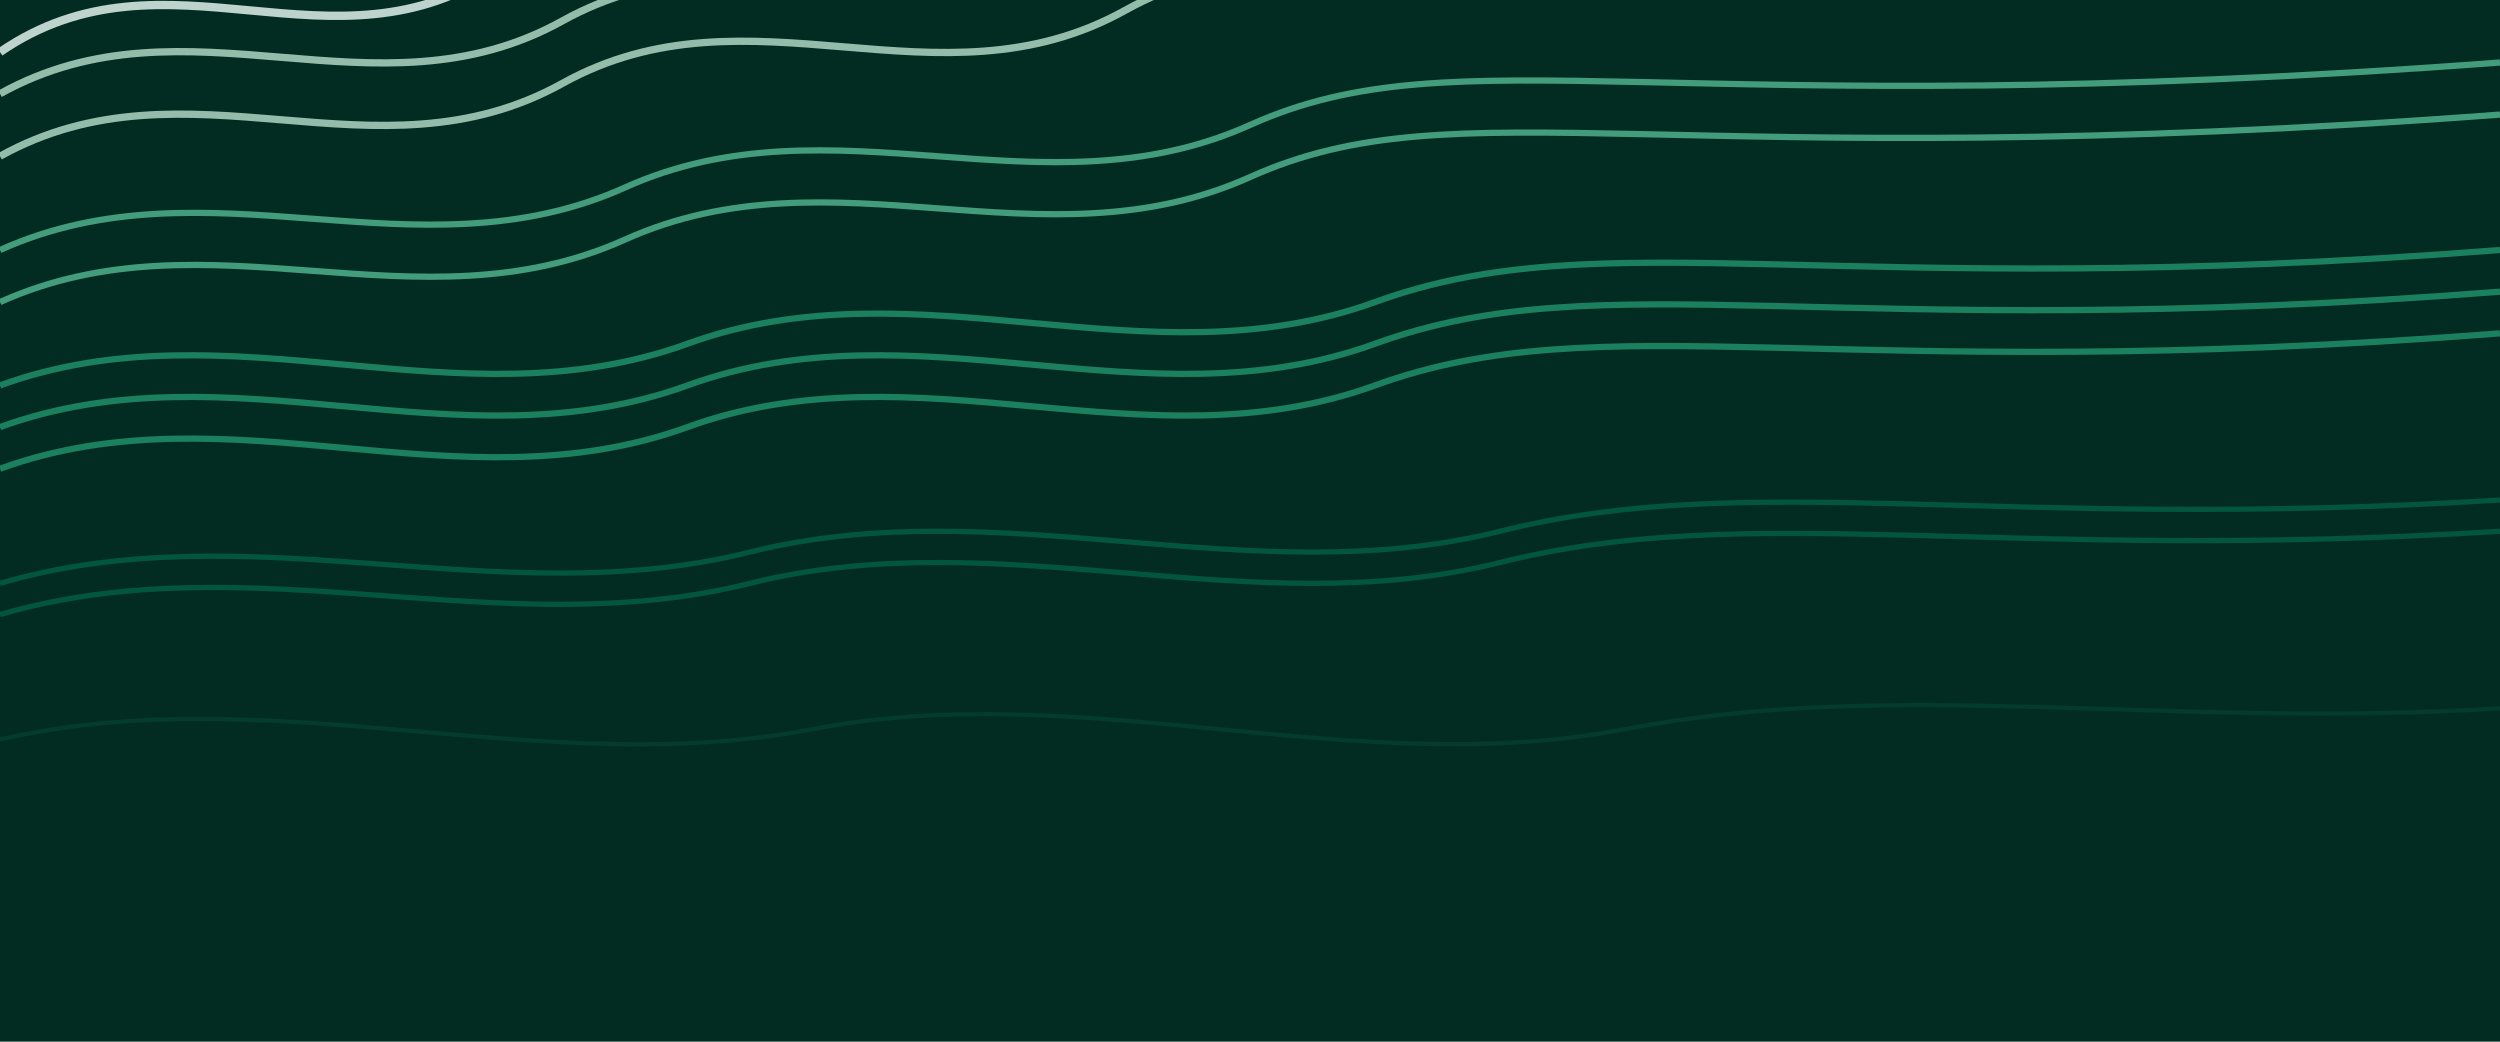
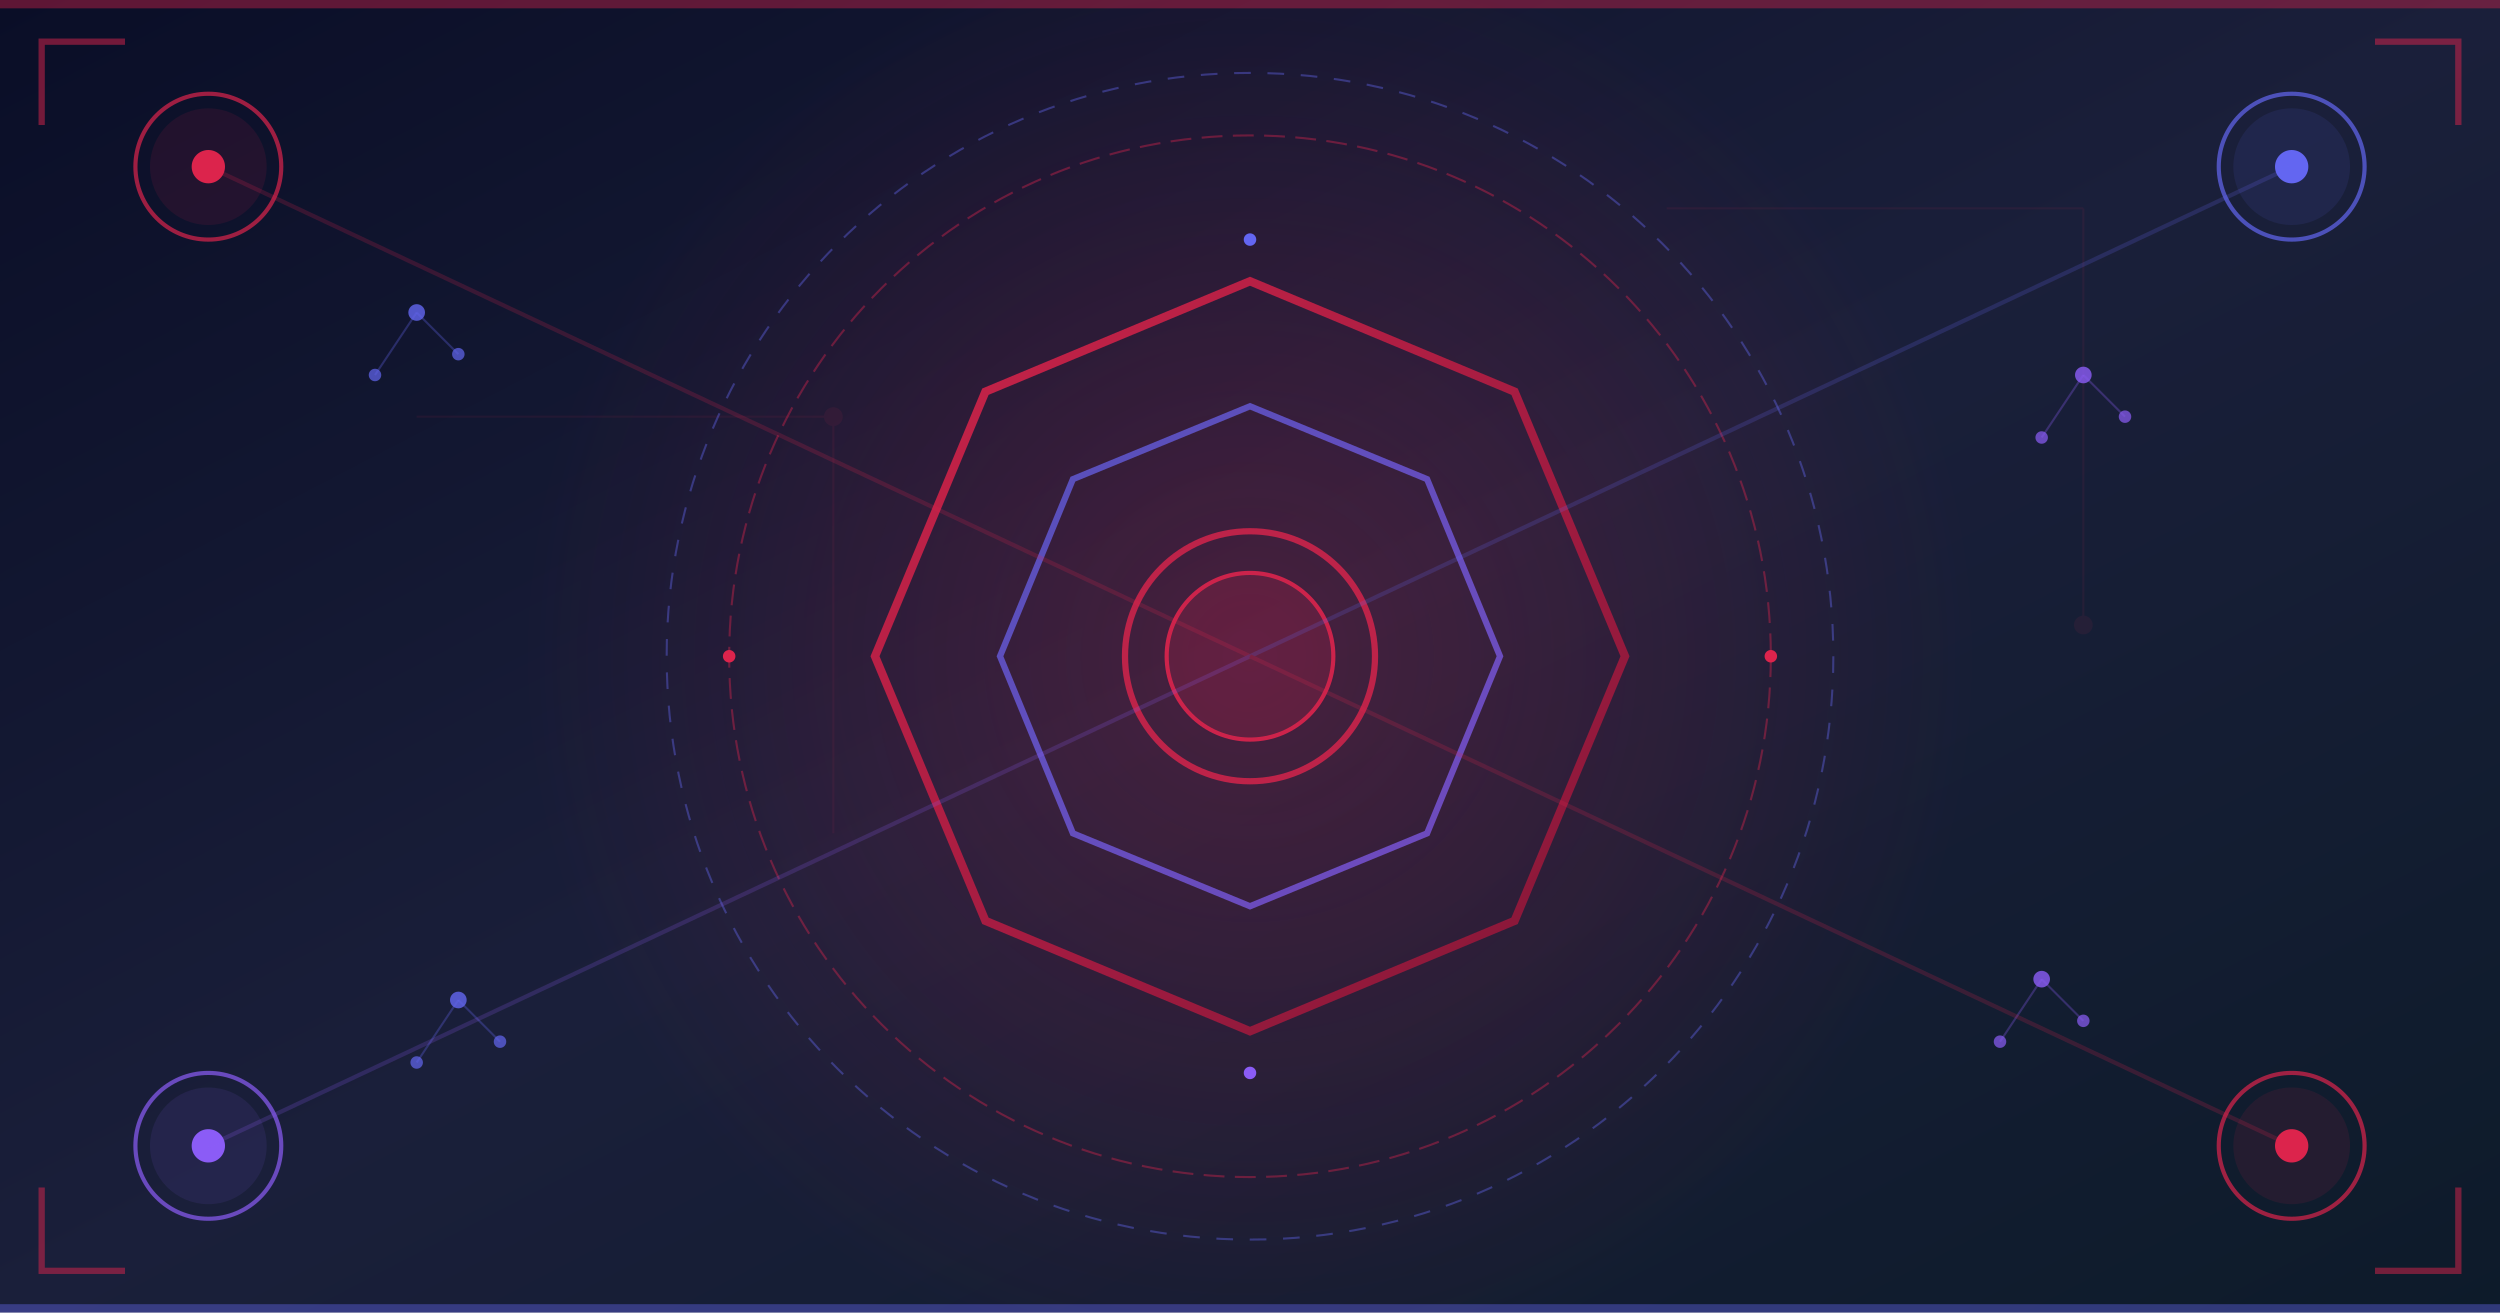
- <svg xmlns="http://www.w3.org/2000/svg" viewBox="0 0 1200 500">
+ <svg xmlns="http://www.w3.org/2000/svg" width="1200" height="630" viewBox="0 0 1200 630">
  <defs>
-     <linearGradient id="green1" x1="0%" y1="0%" x2="100%" y2="100%">
-       <stop offset="0%" style="stop-color:#064e3b;stop-opacity:1" />
-       <stop offset="100%" style="stop-color:#065f46;stop-opacity:1" />
+     <linearGradient id="bgGradient" x1="0%" y1="0%" x2="100%" y2="100%">
+       <stop offset="0%" style="stop-color:#0a0e27;stop-opacity:1" />
+       <stop offset="50%" style="stop-color:#1a1f3a;stop-opacity:1" />
+       <stop offset="100%" style="stop-color:#0d1b2a;stop-opacity:1" />
    </linearGradient>
-     <linearGradient id="green2" x1="0%" y1="0%" x2="100%" y2="100%">
-       <stop offset="0%" style="stop-color:#047857;stop-opacity:1" />
-       <stop offset="100%" style="stop-color:#059669;stop-opacity:1" />
+     <linearGradient id="qdrantGradient" x1="0%" y1="0%" x2="100%" y2="100%">
+       <stop offset="0%" style="stop-color:#DC244C;stop-opacity:1" />
+       <stop offset="100%" style="stop-color:#8B1538;stop-opacity:1" />
    </linearGradient>
-     <linearGradient id="green3" x1="0%" y1="0%" x2="100%" y2="100%">
-       <stop offset="0%" style="stop-color:#10b981;stop-opacity:1" />
-       <stop offset="100%" style="stop-color:#34d399;stop-opacity:1" />
+     <linearGradient id="accentGradient" x1="0%" y1="0%" x2="100%" y2="100%">
+       <stop offset="0%" style="stop-color:#6366f1;stop-opacity:1" />
+       <stop offset="100%" style="stop-color:#8b5cf6;stop-opacity:1" />
    </linearGradient>
-     <linearGradient id="green4" x1="0%" y1="0%" x2="100%" y2="100%">
-       <stop offset="0%" style="stop-color:#6ee7b7;stop-opacity:1" />
-       <stop offset="100%" style="stop-color:#a7f3d0;stop-opacity:1" />
-     </linearGradient>
-     <filter id="shadow">
-       <feGaussianBlur in="SourceAlpha" stdDeviation="4" />
-       <feOffset dx="0" dy="3" result="offsetblur" />
-       <feComponentTransfer>
-         <feFuncA type="linear" slope="0.4" />
-       </feComponentTransfer>
-       <feMerge>
-         <feMergeNode />
-         <feMergeNode in="SourceGraphic" />
-       </feMerge>
-     </filter>
-     <filter id="lightShadow">
-       <feGaussianBlur in="SourceAlpha" stdDeviation="2" />
-       <feOffset dx="0" dy="2" result="offsetblur" />
-       <feComponentTransfer>
-         <feFuncA type="linear" slope="0.3" />
-       </feComponentTransfer>
-       <feMerge>
-         <feMergeNode />
-         <feMergeNode in="SourceGraphic" />
-       </feMerge>
-     </filter>
+     <radialGradient id="glowGradient" cx="50%" cy="50%">
+       <stop offset="0%" style="stop-color:#DC244C;stop-opacity:0.8" />
+       <stop offset="100%" style="stop-color:#DC244C;stop-opacity:0" />
+     </radialGradient>
+     <radialGradient id="vectorGlow" cx="50%" cy="50%">
+       <stop offset="0%" style="stop-color:#6366f1;stop-opacity:0.6" />
+       <stop offset="100%" style="stop-color:#6366f1;stop-opacity:0" />
+     </radialGradient>
  </defs>
-   <rect width="1200" height="500" fill="#022c22" />
-   <path fill="url(#green1)" filter="url(#shadow)" opacity="0.9">
-     <animate attributeName="d" values="         M 0,450 C 150,430 300,470 450,450 C 600,430 750,470 900,450 C 1050,430 1200,450 1200,450 L 1200,500 L 0,500 Z;         M 0,455 C 150,435 300,475 450,455 C 600,435 750,475 900,455 C 1050,435 1200,455 1200,455 L 1200,500 L 0,500 Z;         M 0,450 C 150,430 300,470 450,450 C 600,430 750,470 900,450 C 1050,430 1200,450 1200,450 L 1200,500 L 0,500 Z" dur="12s" repeatCount="indefinite" />
-   </path>
-   <path fill="url(#green1)" filter="url(#shadow)" opacity="0.95">
-     <animate attributeName="d" values="         M 0,410 C 140,385 280,425 420,405 C 560,385 700,425 840,405 C 980,385 1120,405 1200,400 L 1200,500 L 0,500 Z;         M 0,415 C 140,390 280,430 420,410 C 560,390 700,430 840,410 C 980,390 1120,410 1200,405 L 1200,500 L 0,500 Z;         M 0,410 C 140,385 280,425 420,405 C 560,385 700,425 840,405 C 980,385 1120,405 1200,400 L 1200,500 L 0,500 Z" dur="11s" repeatCount="indefinite" />
-   </path>
-   <path fill="url(#green2)" filter="url(#shadow)">
-     <animate attributeName="d" values="         M 0,360 C 130,330 260,380 390,355 C 520,330 650,380 780,355 C 910,330 1040,355 1200,345 L 1200,500 L 0,500 Z;         M 0,365 C 130,335 260,385 390,360 C 520,335 650,385 780,360 C 910,335 1040,360 1200,350 L 1200,500 L 0,500 Z;         M 0,360 C 130,330 260,380 390,355 C 520,330 650,380 780,355 C 910,330 1040,355 1200,345 L 1200,500 L 0,500 Z" dur="10s" repeatCount="indefinite" />
-   </path>
-   <g opacity="0.3" stroke="#065f46" stroke-width="2" fill="none">
-     <path d="M 0,355 C 130,325 260,375 390,350 C 520,325 650,375 780,350 C 910,325 1040,350 1200,340">
-       <animate attributeName="d" values="M 0,355 C 130,325 260,375 390,350 C 520,325 650,375 780,350 C 910,325 1040,350 1200,340;                 M 0,360 C 130,330 260,380 390,355 C 520,330 650,380 780,355 C 910,330 1040,355 1200,345;                 M 0,355 C 130,325 260,375 390,350 C 520,325 650,375 780,350 C 910,325 1040,350 1200,340" dur="10s" repeatCount="indefinite" />
+   <rect width="1200" height="630" fill="url(#bgGradient)" />
+   <g opacity="0.08" stroke="#DC244C" stroke-width="1">
+     <line x1="200" y1="200" x2="400" y2="200" />
+     <line x1="400" y1="200" x2="400" y2="400" />
+     <line x1="800" y1="100" x2="1000" y2="100" />
+     <line x1="1000" y1="100" x2="1000" y2="300" />
+     <circle cx="400" cy="200" r="4" fill="#DC244C" />
+     <circle cx="1000" cy="300" r="4" fill="#DC244C" />
+   </g>
+   <circle cx="600" cy="315" r="350" fill="url(#glowGradient)" opacity="0.3">
+     <animate attributeName="opacity" values="0.3;0.5;0.3" dur="4s" repeatCount="indefinite" />
+   </circle>
+   <g transform="translate(600, 315)">
+     <path d="M 0,-180 L 127,-127 L 180,0 L 127,127 L 0,180 L -127,127 L -180,0 L -127,-127 Z" fill="none" stroke="url(#qdrantGradient)" stroke-width="4" opacity="0.9">
+       <animateTransform attributeName="transform" type="rotate" from="0" to="360" dur="20s" repeatCount="indefinite" />
    </path>
+     <path d="M 0,-120 L 85,-85 L 120,0 L 85,85 L 0,120 L -85,85 L -120,0 L -85,-85 Z" fill="none" stroke="url(#accentGradient)" stroke-width="3" opacity="0.7">
+       <animateTransform attributeName="transform" type="rotate" from="360" to="0" dur="15s" repeatCount="indefinite" />
+     </path>
+     <circle cx="0" cy="0" r="60" fill="none" stroke="#DC244C" stroke-width="3" opacity="0.8">
+       <animate attributeName="r" values="60;65;60" dur="3s" repeatCount="indefinite" />
+       <animate attributeName="opacity" values="0.8;1;0.8" dur="3s" repeatCount="indefinite" />
+     </circle>
+     <circle cx="0" cy="0" r="40" fill="rgba(220,36,76,0.2)" stroke="#DC244C" stroke-width="2" opacity="0.9" />
  </g>
-   <path fill="url(#green2)" filter="url(#shadow)">
-     <animate attributeName="d" values="         M 0,300 C 120,265 240,315 360,285 C 480,255 600,305 720,275 C 840,245 960,275 1200,260 L 1200,500 L 0,500 Z;         M 0,305 C 120,270 240,320 360,290 C 480,260 600,310 720,280 C 840,250 960,280 1200,265 L 1200,500 L 0,500 Z;         M 0,300 C 120,265 240,315 360,285 C 480,255 600,305 720,275 C 840,245 960,275 1200,260 L 1200,500 L 0,500 Z" dur="9s" repeatCount="indefinite" />
-   </path>
-   <g opacity="0.4" stroke="#059669" stroke-width="2.5" fill="none">
-     <path d="M 0,295 C 120,260 240,310 360,280 C 480,250 600,300 720,270 C 840,240 960,270 1200,255">
-       <animate attributeName="d" values="M 0,295 C 120,260 240,310 360,280 C 480,250 600,300 720,270 C 840,240 960,270 1200,255;                 M 0,300 C 120,265 240,315 360,285 C 480,255 600,305 720,275 C 840,245 960,275 1200,260;                 M 0,295 C 120,260 240,310 360,280 C 480,250 600,300 720,270 C 840,240 960,270 1200,255" dur="9s" repeatCount="indefinite" />
-     </path>
-     <path d="M 0,280 C 120,245 240,295 360,265 C 480,235 600,285 720,255 C 840,225 960,255 1200,240">
-       <animate attributeName="d" values="M 0,280 C 120,245 240,295 360,265 C 480,235 600,285 720,255 C 840,225 960,255 1200,240;                 M 0,285 C 120,250 240,300 360,270 C 480,240 600,290 720,260 C 840,230 960,260 1200,245;                 M 0,280 C 120,245 240,295 360,265 C 480,235 600,285 720,255 C 840,225 960,255 1200,240" dur="9s" repeatCount="indefinite" />
-     </path>
+   <g>
+     <circle cx="200" cy="150" r="4" fill="#6366f1" opacity="0.8">
+       <animate attributeName="opacity" values="0.8;1;0.8" dur="2s" repeatCount="indefinite" />
+     </circle>
+     <circle cx="180" cy="180" r="3" fill="#6366f1" opacity="0.7">
+       <animate attributeName="opacity" values="0.7;1;0.7" dur="2.5s" begin="0.3s" repeatCount="indefinite" />
+     </circle>
+     <circle cx="220" cy="170" r="3" fill="#6366f1" opacity="0.7">
+       <animate attributeName="opacity" values="0.7;1;0.7" dur="2.2s" begin="0.6s" repeatCount="indefinite" />
+     </circle>
+     <line x1="200" y1="150" x2="180" y2="180" stroke="#6366f1" stroke-width="1" opacity="0.3" />
+     <line x1="200" y1="150" x2="220" y2="170" stroke="#6366f1" stroke-width="1" opacity="0.3" />
+     <circle cx="1000" cy="180" r="4" fill="#8b5cf6" opacity="0.8">
+       <animate attributeName="opacity" values="0.8;1;0.8" dur="2.3s" repeatCount="indefinite" />
+     </circle>
+     <circle cx="980" cy="210" r="3" fill="#8b5cf6" opacity="0.7">
+       <animate attributeName="opacity" values="0.7;1;0.7" dur="2.6s" begin="0.4s" repeatCount="indefinite" />
+     </circle>
+     <circle cx="1020" cy="200" r="3" fill="#8b5cf6" opacity="0.7">
+       <animate attributeName="opacity" values="0.7;1;0.7" dur="2.1s" begin="0.8s" repeatCount="indefinite" />
+     </circle>
+     <line x1="1000" y1="180" x2="980" y2="210" stroke="#8b5cf6" stroke-width="1" opacity="0.3" />
+     <line x1="1000" y1="180" x2="1020" y2="200" stroke="#8b5cf6" stroke-width="1" opacity="0.3" />
+     <circle cx="220" cy="480" r="4" fill="#6366f1" opacity="0.8">
+       <animate attributeName="opacity" values="0.8;1;0.8" dur="2.4s" repeatCount="indefinite" />
+     </circle>
+     <circle cx="200" cy="510" r="3" fill="#6366f1" opacity="0.7">
+       <animate attributeName="opacity" values="0.7;1;0.7" dur="2.7s" begin="0.5s" repeatCount="indefinite" />
+     </circle>
+     <circle cx="240" cy="500" r="3" fill="#6366f1" opacity="0.7">
+       <animate attributeName="opacity" values="0.7;1;0.7" dur="2.3s" begin="0.9s" repeatCount="indefinite" />
+     </circle>
+     <line x1="220" y1="480" x2="200" y2="510" stroke="#6366f1" stroke-width="1" opacity="0.3" />
+     <line x1="220" y1="480" x2="240" y2="500" stroke="#6366f1" stroke-width="1" opacity="0.3" />
+     <circle cx="980" cy="470" r="4" fill="#8b5cf6" opacity="0.8">
+       <animate attributeName="opacity" values="0.8;1;0.8" dur="2.1s" repeatCount="indefinite" />
+     </circle>
+     <circle cx="960" cy="500" r="3" fill="#8b5cf6" opacity="0.7">
+       <animate attributeName="opacity" values="0.7;1;0.7" dur="2.8s" begin="0.2s" repeatCount="indefinite" />
+     </circle>
+     <circle cx="1000" cy="490" r="3" fill="#8b5cf6" opacity="0.7">
+       <animate attributeName="opacity" values="0.7;1;0.7" dur="2.4s" begin="0.7s" repeatCount="indefinite" />
+     </circle>
+     <line x1="980" y1="470" x2="960" y2="500" stroke="#8b5cf6" stroke-width="1" opacity="0.3" />
+     <line x1="980" y1="470" x2="1000" y2="490" stroke="#8b5cf6" stroke-width="1" opacity="0.3" />
  </g>
-   <path fill="url(#green3)" filter="url(#shadow)">
-     <animate attributeName="d" values="         M 0,230 C 110,190 220,250 330,210 C 440,170 550,230 660,190 C 770,150 880,190 1200,165 L 1200,500 L 0,500 Z;         M 0,235 C 110,195 220,255 330,215 C 440,175 550,235 660,195 C 770,155 880,195 1200,170 L 1200,500 L 0,500 Z;         M 0,230 C 110,190 220,250 330,210 C 440,170 550,230 660,190 C 770,150 880,190 1200,165 L 1200,500 L 0,500 Z" dur="8s" repeatCount="indefinite" />
-   </path>
-   <g opacity="0.5" stroke="#34d399" stroke-width="3" fill="none">
-     <path d="M 0,225 C 110,185 220,245 330,205 C 440,165 550,225 660,185 C 770,145 880,185 1200,160">
-       <animate attributeName="d" values="M 0,225 C 110,185 220,245 330,205 C 440,165 550,225 660,185 C 770,145 880,185 1200,160;                 M 0,230 C 110,190 220,250 330,210 C 440,170 550,230 660,190 C 770,150 880,190 1200,165;                 M 0,225 C 110,185 220,245 330,205 C 440,165 550,225 660,185 C 770,145 880,185 1200,160" dur="8s" repeatCount="indefinite" />
-     </path>
-     <path d="M 0,205 C 110,165 220,225 330,185 C 440,145 550,205 660,165 C 770,125 880,165 1200,140">
-       <animate attributeName="d" values="M 0,205 C 110,165 220,225 330,185 C 440,145 550,205 660,165 C 770,125 880,165 1200,140;                 M 0,210 C 110,170 220,230 330,190 C 440,150 550,210 660,170 C 770,130 880,170 1200,145;                 M 0,205 C 110,165 220,225 330,185 C 440,145 550,205 660,165 C 770,125 880,165 1200,140" dur="8s" repeatCount="indefinite" />
-     </path>
-     <path d="M 0,185 C 110,145 220,205 330,165 C 440,125 550,185 660,145 C 770,105 880,145 1200,120">
-       <animate attributeName="d" values="M 0,185 C 110,145 220,205 330,165 C 440,125 550,185 660,145 C 770,105 880,145 1200,120;                 M 0,190 C 110,150 220,210 330,170 C 440,130 550,190 660,150 C 770,110 880,150 1200,125;                 M 0,185 C 110,145 220,205 330,165 C 440,125 550,185 660,145 C 770,105 880,145 1200,120" dur="8s" repeatCount="indefinite" />
-     </path>
+   <g>
+     <circle cx="350" cy="315" r="3" fill="#DC244C">
+       <animateTransform attributeName="transform" type="translate" values="0,0; 250,0; 250,0" dur="4s" repeatCount="indefinite" />
+       <animate attributeName="opacity" values="0;1;0" dur="4s" repeatCount="indefinite" />
+     </circle>
+     <circle cx="850" cy="315" r="3" fill="#DC244C">
+       <animateTransform attributeName="transform" type="translate" values="0,0; -250,0; -250,0" dur="4s" begin="2s" repeatCount="indefinite" />
+       <animate attributeName="opacity" values="0;1;0" dur="4s" begin="2s" repeatCount="indefinite" />
+     </circle>
+     <circle cx="600" cy="115" r="3" fill="#6366f1">
+       <animateTransform attributeName="transform" type="translate" values="0,0; 0,200; 0,200" dur="5s" begin="1s" repeatCount="indefinite" />
+       <animate attributeName="opacity" values="0;1;0" dur="5s" begin="1s" repeatCount="indefinite" />
+     </circle>
+     <circle cx="600" cy="515" r="3" fill="#8b5cf6">
+       <animateTransform attributeName="transform" type="translate" values="0,0; 0,-200; 0,-200" dur="5s" begin="3s" repeatCount="indefinite" />
+       <animate attributeName="opacity" values="0;1;0" dur="5s" begin="3s" repeatCount="indefinite" />
+     </circle>
  </g>
-   <path fill="url(#green3)" filter="url(#lightShadow)">
-     <animate attributeName="d" values="         M 0,150 C 100,105 200,165 300,120 C 400,75 500,135 600,90 C 700,45 800,90 1200,60 L 1200,500 L 0,500 Z;         M 0,155 C 100,110 200,170 300,125 C 400,80 500,140 600,95 C 700,50 800,95 1200,65 L 1200,500 L 0,500 Z;         M 0,150 C 100,105 200,165 300,120 C 400,75 500,135 600,90 C 700,45 800,90 1200,60 L 1200,500 L 0,500 Z" dur="7s" repeatCount="indefinite" />
-   </path>
-   <g opacity="0.6" stroke="#6ee7b7" stroke-width="3" fill="none">
-     <path d="M 0,145 C 100,100 200,160 300,115 C 400,70 500,130 600,85 C 700,40 800,85 1200,55">
-       <animate attributeName="d" values="M 0,145 C 100,100 200,160 300,115 C 400,70 500,130 600,85 C 700,40 800,85 1200,55;                 M 0,150 C 100,105 200,165 300,120 C 400,75 500,135 600,90 C 700,45 800,90 1200,60;                 M 0,145 C 100,100 200,160 300,115 C 400,70 500,130 600,85 C 700,40 800,85 1200,55" dur="7s" repeatCount="indefinite" />
-     </path>
-     <path d="M 0,120 C 100,75 200,135 300,90 C 400,45 500,105 600,60 C 700,15 800,60 1200,30">
-       <animate attributeName="d" values="M 0,120 C 100,75 200,135 300,90 C 400,45 500,105 600,60 C 700,15 800,60 1200,30;                 M 0,125 C 100,80 200,140 300,95 C 400,50 500,110 600,65 C 700,20 800,65 1200,35;                 M 0,120 C 100,75 200,135 300,90 C 400,45 500,105 600,60 C 700,15 800,60 1200,30" dur="7s" repeatCount="indefinite" />
-     </path>
+   <g opacity="0.4">
+     <circle cx="600" cy="315" r="250" fill="none" stroke="#DC244C" stroke-width="1" stroke-dasharray="10,5">
+       <animateTransform attributeName="transform" type="rotate" values="0 600 315; 360 600 315" dur="30s" repeatCount="indefinite" />
+     </circle>
+     <circle cx="600" cy="315" r="280" fill="none" stroke="#6366f1" stroke-width="1" stroke-dasharray="8,8">
+       <animateTransform attributeName="transform" type="rotate" values="360 600 315; 0 600 315" dur="25s" repeatCount="indefinite" />
+     </circle>
  </g>
-   <path fill="url(#green4)" filter="url(#lightShadow)">
-     <animate attributeName="d" values="         M 0,80 C 90,30 180,95 270,45 C 360,-5 450,60 540,10 C 630,-40 720,10 1200,-25 L 1200,500 L 0,500 Z;         M 0,85 C 90,35 180,100 270,50 C 360,0 450,65 540,15 C 630,-35 720,15 1200,-20 L 1200,500 L 0,500 Z;         M 0,80 C 90,30 180,95 270,45 C 360,-5 450,60 540,10 C 630,-40 720,10 1200,-25 L 1200,500 L 0,500 Z" dur="6s" repeatCount="indefinite" />
-   </path>
-   <g opacity="0.7" stroke="#d1fae5" stroke-width="3.5" fill="none">
-     <path d="M 0,75 C 90,25 180,90 270,40 C 360,-10 450,55 540,5 C 630,-45 720,5 1200,-30">
-       <animate attributeName="d" values="M 0,75 C 90,25 180,90 270,40 C 360,-10 450,55 540,5 C 630,-45 720,5 1200,-30;                 M 0,80 C 90,30 180,95 270,45 C 360,-5 450,60 540,10 C 630,-40 720,10 1200,-25;                 M 0,75 C 90,25 180,90 270,40 C 360,-10 450,55 540,5 C 630,-45 720,5 1200,-30" dur="6s" repeatCount="indefinite" />
-     </path>
-     <path d="M 0,45 C 90,-5 180,60 270,10 C 360,-40 450,25 540,-25 C 630,-75 720,-25 1200,-60">
-       <animate attributeName="d" values="M 0,45 C 90,-5 180,60 270,10 C 360,-40 450,25 540,-25 C 630,-75 720,-25 1200,-60;                 M 0,50 C 90,0 180,65 270,15 C 360,-35 450,30 540,-20 C 630,-70 720,-20 1200,-55;                 M 0,45 C 90,-5 180,60 270,10 C 360,-40 450,25 540,-25 C 630,-75 720,-25 1200,-60" dur="6s" repeatCount="indefinite" />
-     </path>
+   <g>
+     <g transform="translate(100, 80)">
+       <circle cx="0" cy="0" r="35" fill="none" stroke="#DC244C" stroke-width="2" opacity="0.7" />
+       <circle cx="0" cy="0" r="28" fill="rgba(220,36,76,0.1)" />
+       <circle cx="0" cy="0" r="8" fill="#DC244C">
+         <animate attributeName="opacity" values="0.8;1;0.8" dur="2s" repeatCount="indefinite" />
+       </circle>
+     </g>
+     <g transform="translate(1100, 80)">
+       <circle cx="0" cy="0" r="35" fill="none" stroke="#6366f1" stroke-width="2" opacity="0.7" />
+       <circle cx="0" cy="0" r="28" fill="rgba(99,102,241,0.1)" />
+       <circle cx="0" cy="0" r="8" fill="#6366f1">
+         <animate attributeName="opacity" values="0.8;1;0.8" dur="2s" begin="0.5s" repeatCount="indefinite" />
+       </circle>
+     </g>
+     <g transform="translate(100, 550)">
+       <circle cx="0" cy="0" r="35" fill="none" stroke="#8b5cf6" stroke-width="2" opacity="0.7" />
+       <circle cx="0" cy="0" r="28" fill="rgba(139,92,246,0.1)" />
+       <circle cx="0" cy="0" r="8" fill="#8b5cf6">
+         <animate attributeName="opacity" values="0.8;1;0.8" dur="2s" begin="1s" repeatCount="indefinite" />
+       </circle>
+     </g>
+     <g transform="translate(1100, 550)">
+       <circle cx="0" cy="0" r="35" fill="none" stroke="#DC244C" stroke-width="2" opacity="0.7" />
+       <circle cx="0" cy="0" r="28" fill="rgba(220,36,76,0.1)" />
+       <circle cx="0" cy="0" r="8" fill="#DC244C">
+         <animate attributeName="opacity" values="0.8;1;0.8" dur="2s" begin="1.5s" repeatCount="indefinite" />
+       </circle>
+     </g>
  </g>
-   <path fill="url(#green4)" filter="url(#lightShadow)" opacity="0.95">
-     <animate attributeName="d" values="         M 0,30 C 80,-25 160,45 240,-10 C 320,-65 400,0 480,-55 C 560,-110 640,-55 1200,-95 L 1200,500 L 0,500 Z;         M 0,35 C 80,-20 160,50 240,-5 C 320,-60 400,5 480,-50 C 560,-105 640,-50 1200,-90 L 1200,500 L 0,500 Z;         M 0,30 C 80,-25 160,45 240,-10 C 320,-65 400,0 480,-55 C 560,-110 640,-55 1200,-95 L 1200,500 L 0,500 Z" dur="5s" repeatCount="indefinite" />
-   </path>
-   <g opacity="0.8" stroke="#ecfdf5" stroke-width="4" fill="none">
-     <path d="M 0,25 C 80,-30 160,40 240,-15 C 320,-70 400,-5 480,-60 C 560,-115 640,-60 1200,-100">
-       <animate attributeName="d" values="M 0,25 C 80,-30 160,40 240,-15 C 320,-70 400,-5 480,-60 C 560,-115 640,-60 1200,-100;                 M 0,30 C 80,-25 160,45 240,-10 C 320,-65 400,0 480,-55 C 560,-110 640,-55 1200,-95;                 M 0,25 C 80,-30 160,40 240,-15 C 320,-70 400,-5 480,-60 C 560,-115 640,-60 1200,-100" dur="5s" repeatCount="indefinite" />
-     </path>
+   <g opacity="0.2">
+     <line x1="100" y1="80" x2="600" y2="315" stroke="#DC244C" stroke-width="2">
+       <animate attributeName="opacity" values="0.2;0.5;0.2" dur="3s" repeatCount="indefinite" />
+     </line>
+     <line x1="1100" y1="80" x2="600" y2="315" stroke="#6366f1" stroke-width="2">
+       <animate attributeName="opacity" values="0.2;0.5;0.2" dur="3s" begin="0.75s" repeatCount="indefinite" />
+     </line>
+     <line x1="100" y1="550" x2="600" y2="315" stroke="#8b5cf6" stroke-width="2">
+       <animate attributeName="opacity" values="0.2;0.5;0.2" dur="3s" begin="1.5s" repeatCount="indefinite" />
+     </line>
+     <line x1="1100" y1="550" x2="600" y2="315" stroke="#DC244C" stroke-width="2">
+       <animate attributeName="opacity" values="0.2;0.5;0.2" dur="3s" begin="2.25s" repeatCount="indefinite" />
+     </line>
+   </g>
+   <rect x="0" y="0" width="1200" height="4" fill="#DC244C" opacity="0.4" />
+   <rect x="0" y="626" width="1200" height="4" fill="#6366f1" opacity="0.4" />
+   <g stroke="#DC244C" stroke-width="3" fill="none" opacity="0.5">
+     <path d="M 20,60 L 20,20 L 60,20" />
+     <path d="M 1180,60 L 1180,20 L 1140,20" />
+     <path d="M 20,570 L 20,610 L 60,610" />
+     <path d="M 1180,570 L 1180,610 L 1140,610" />
  </g>
</svg>
